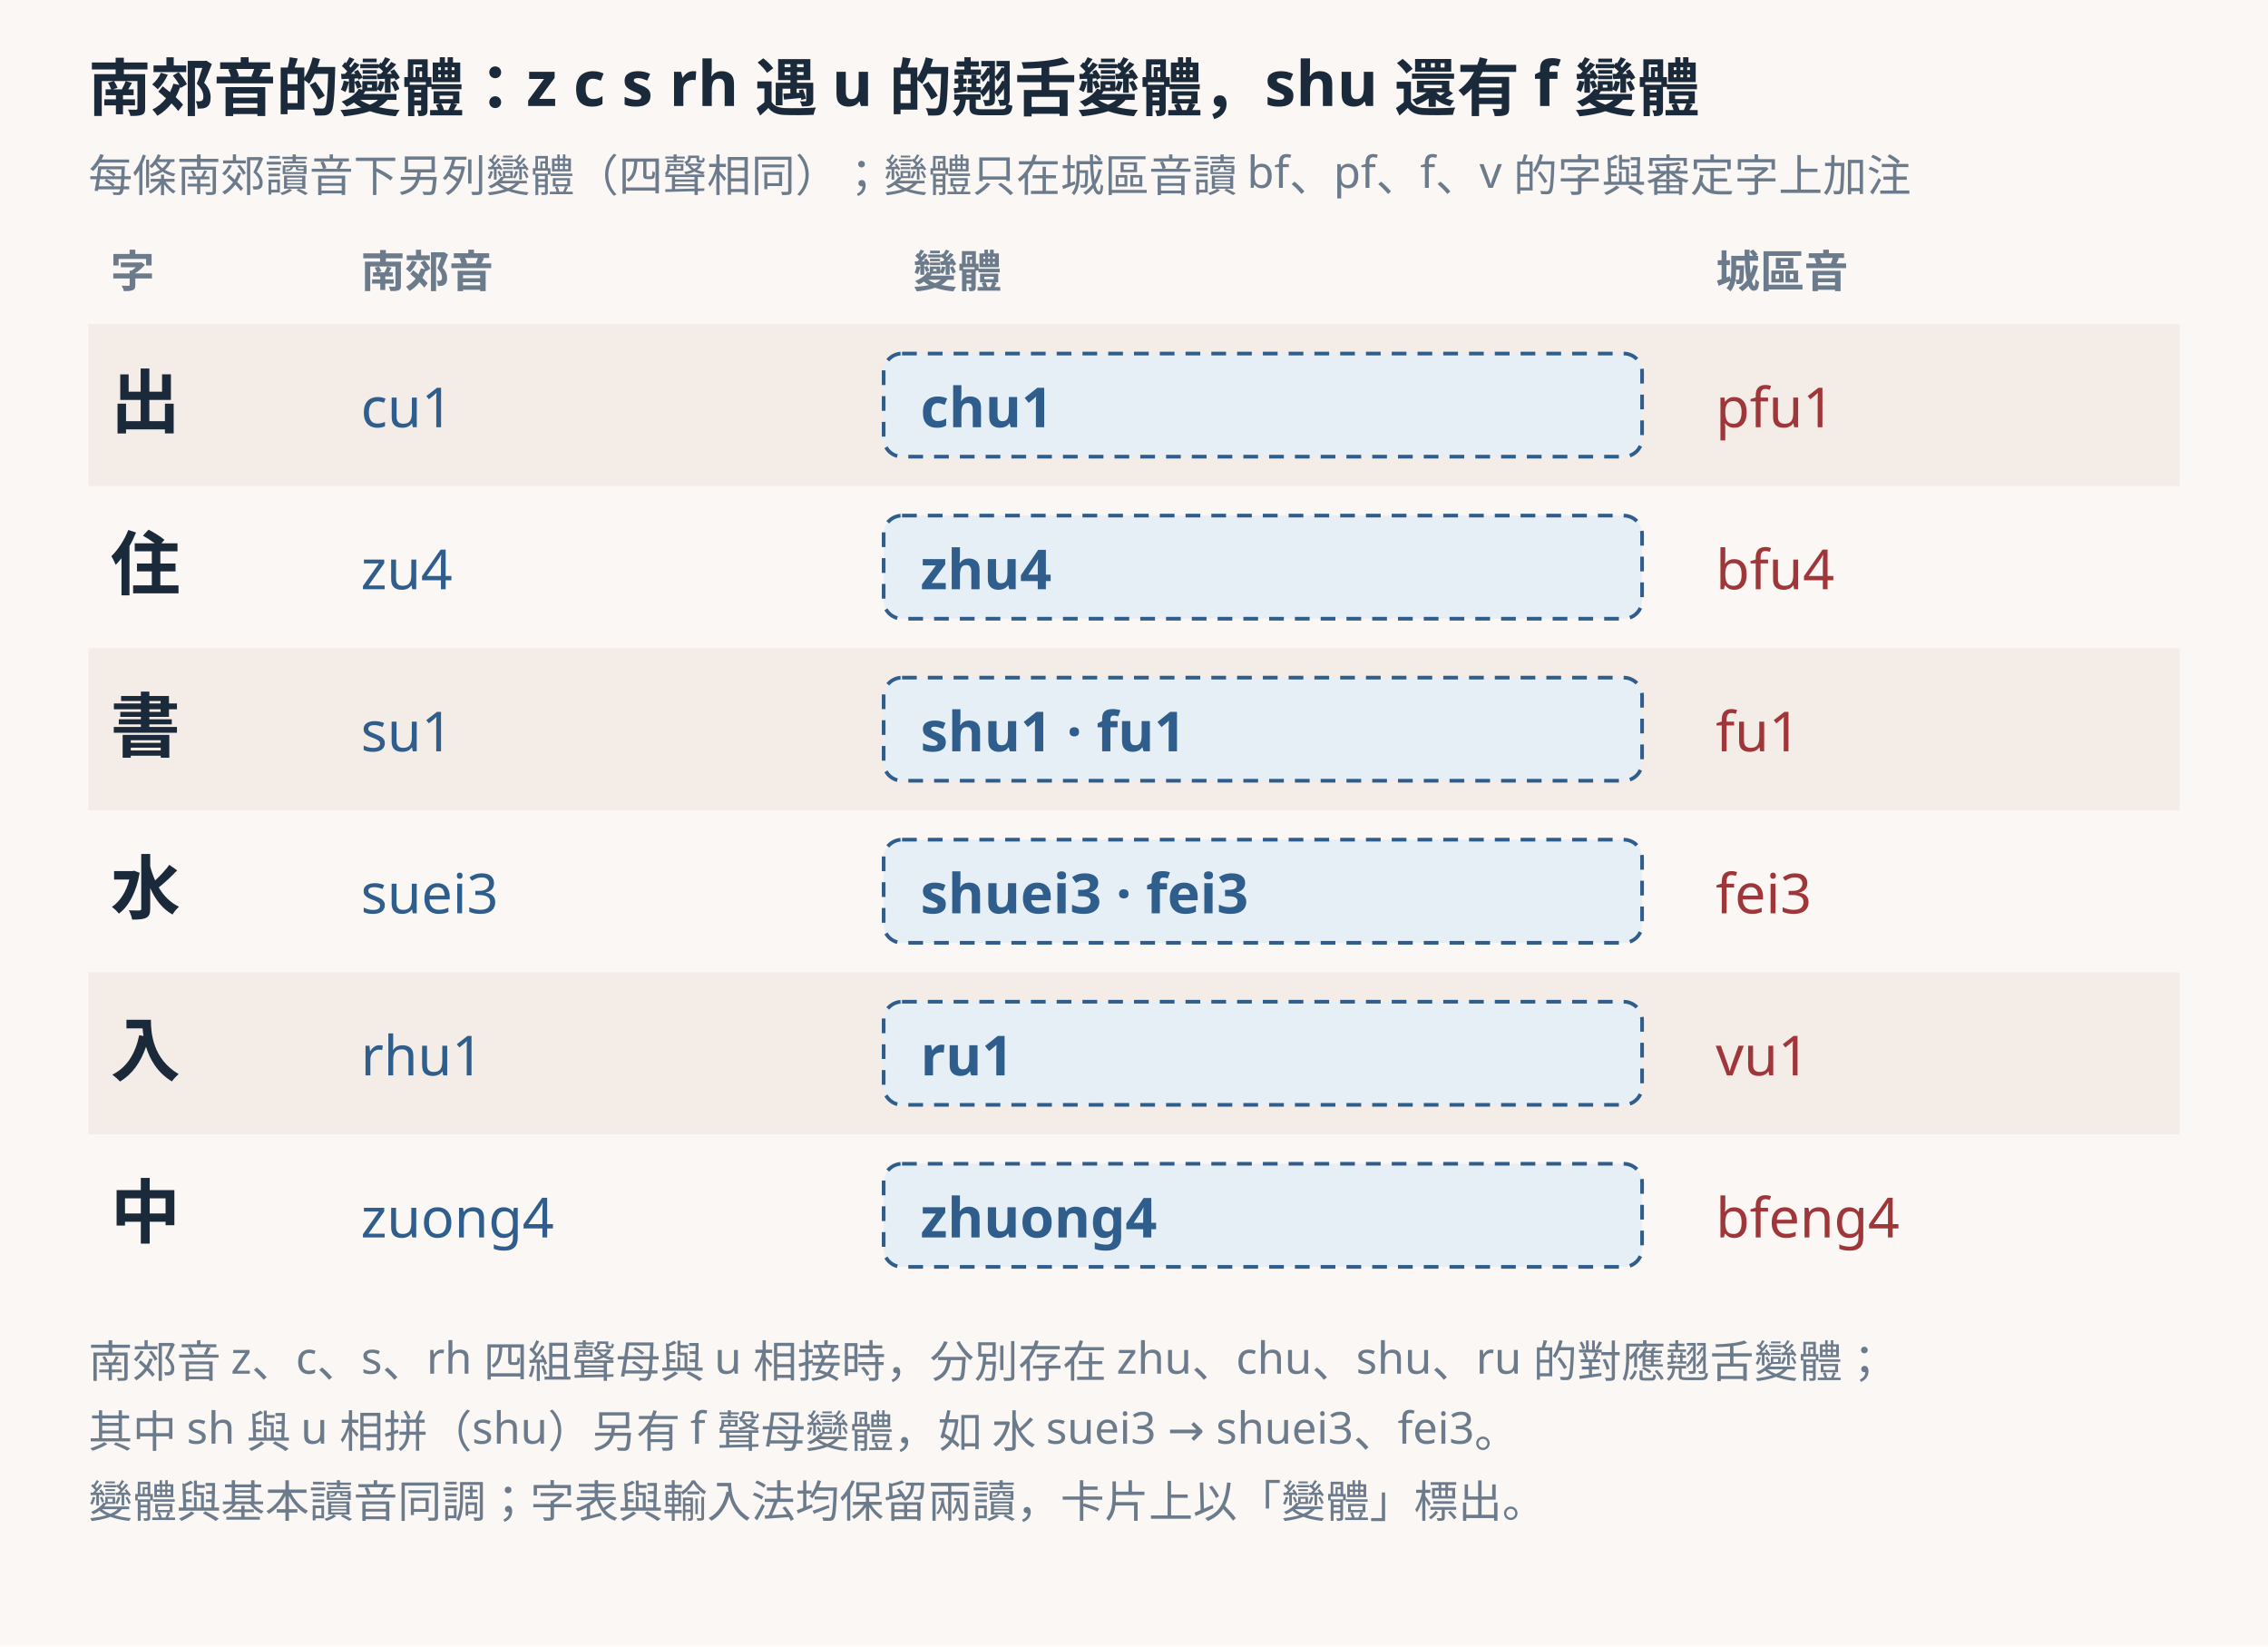
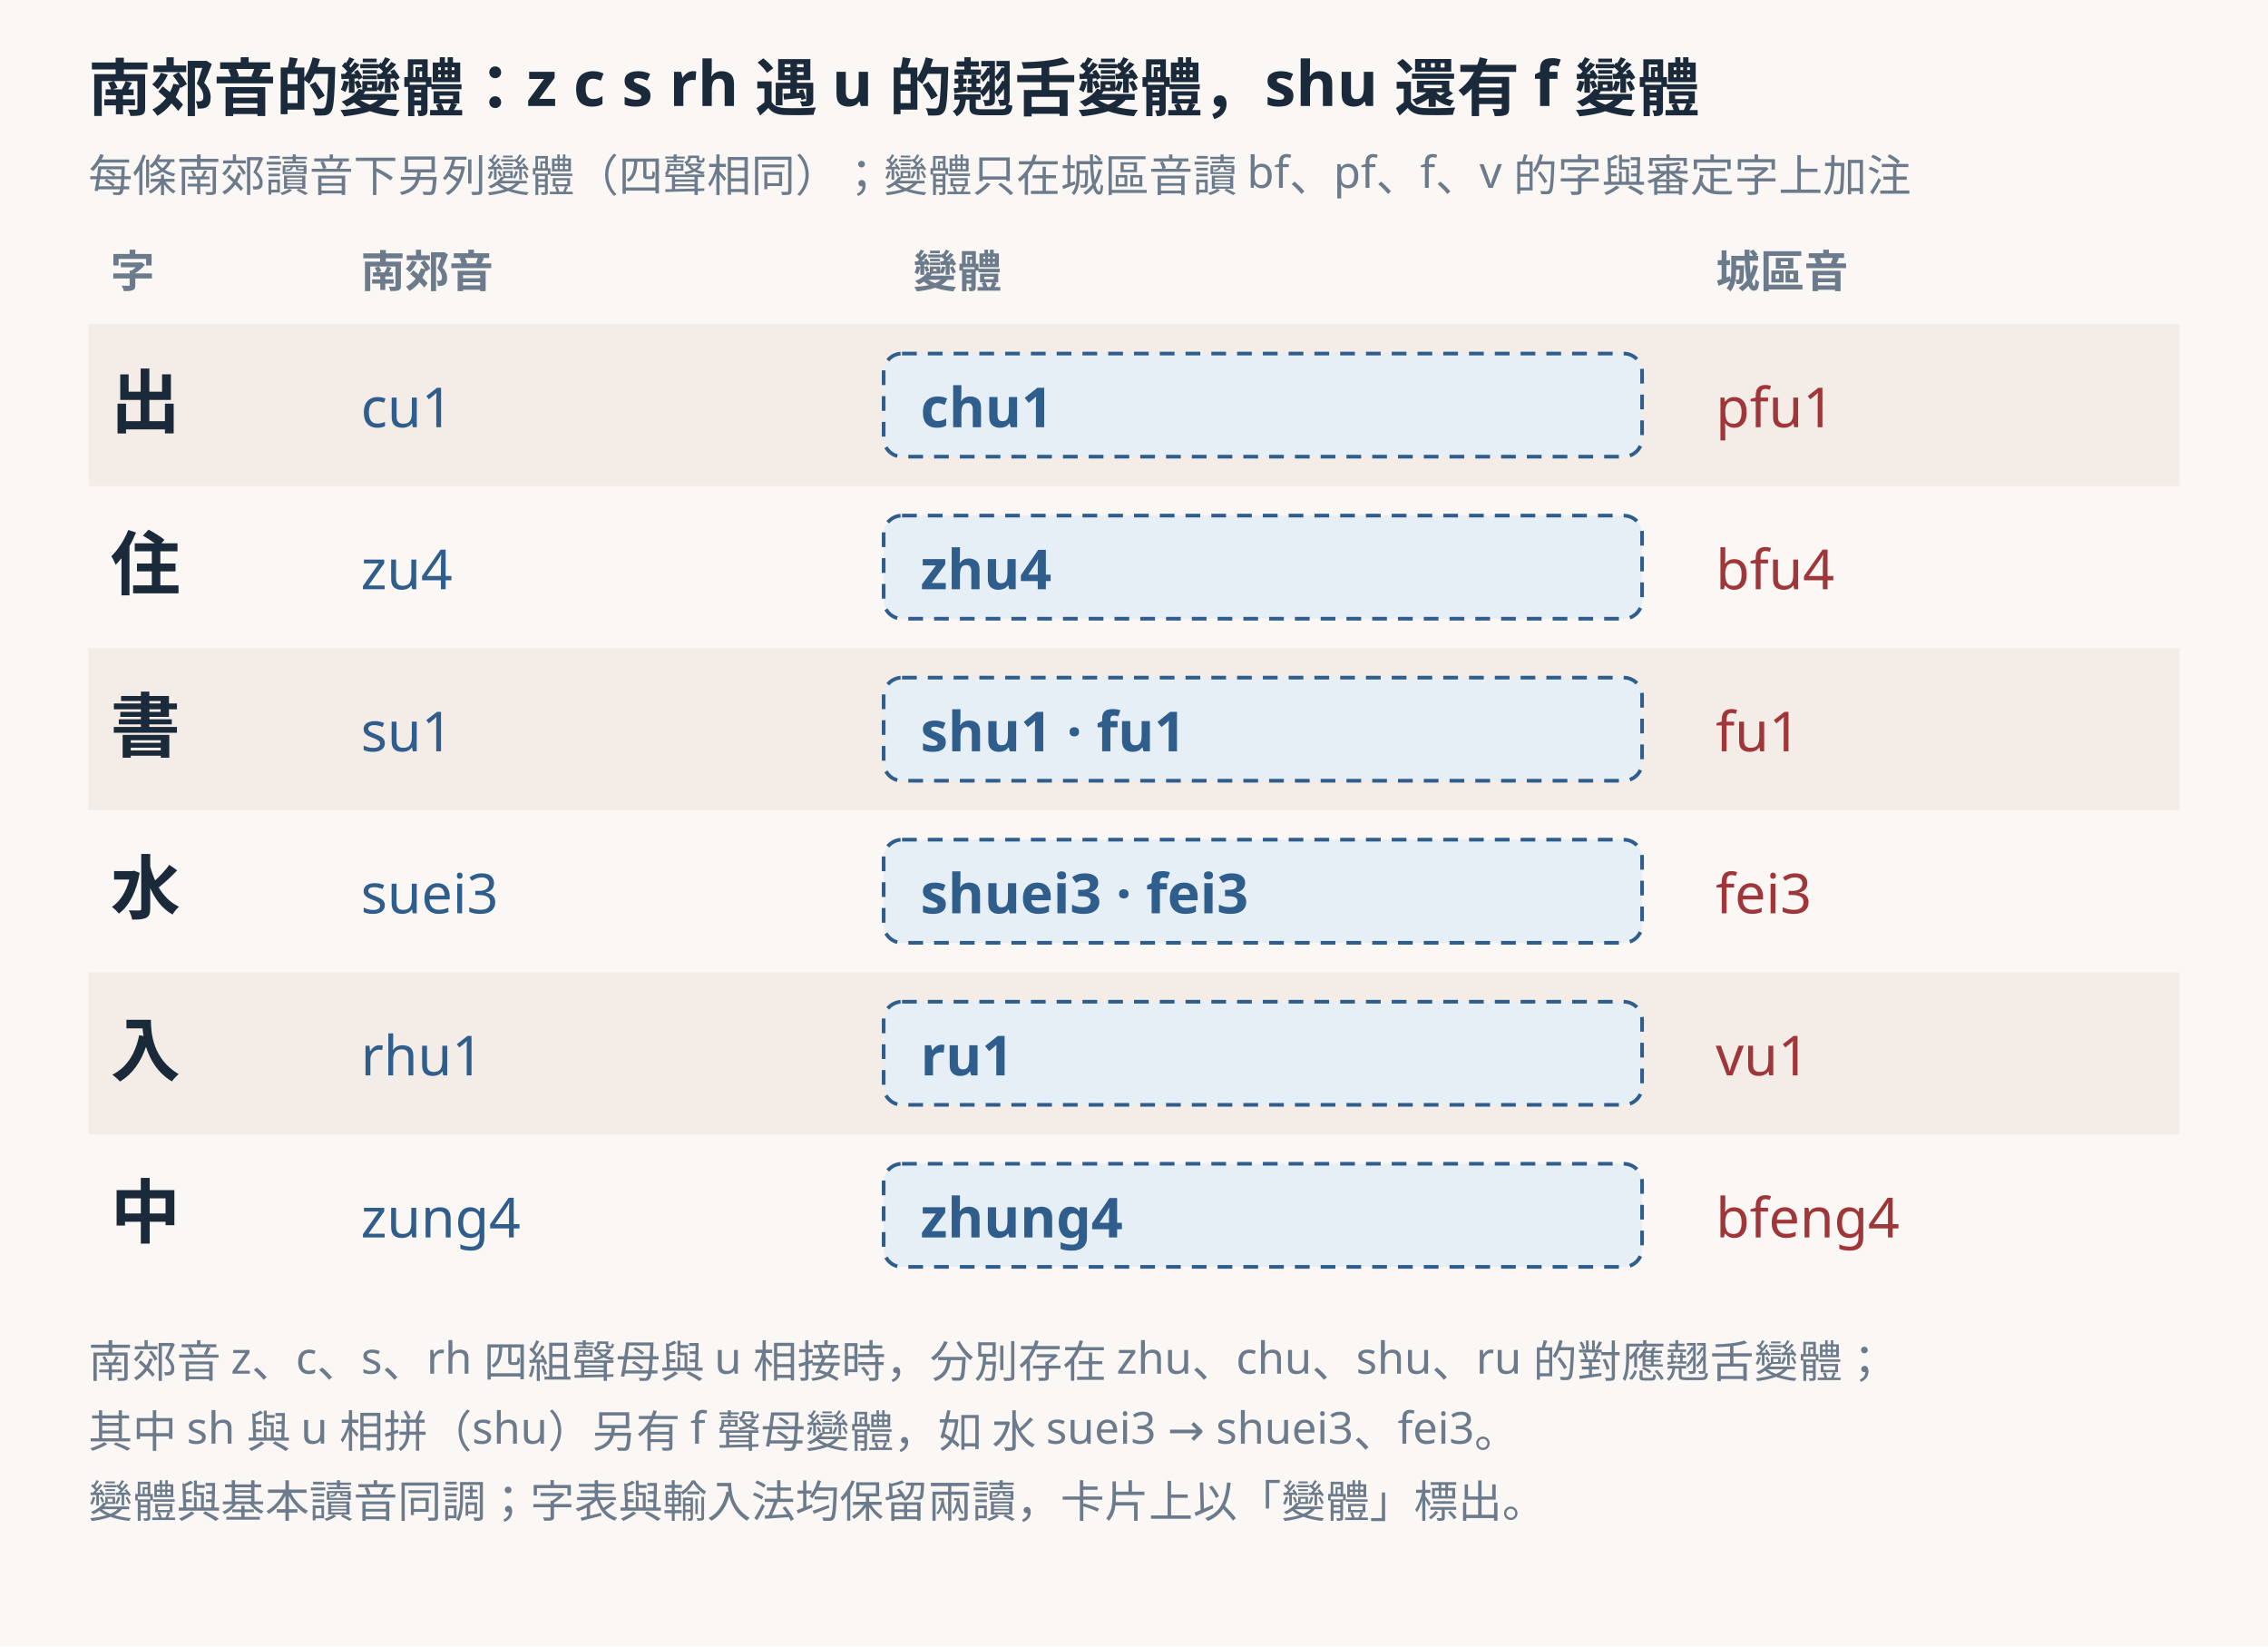
<svg xmlns="http://www.w3.org/2000/svg" width="616" height="447" viewBox="0 0 616 447" font-family="'Noto Sans TC','PingFang TC','Microsoft JhengHei','Noto Sans SC',sans-serif">
  <rect width="616" height="447" fill="#FBF7F4" />
  <text x="24" y="30" font-size="17" fill="#1b2a3a" font-weight="bold" text-anchor="start">南郊音的變體：z c s rh 遇 u 的翹舌變體，shu 還有 f 變體</text>
  <text x="24" y="52" font-size="12" fill="#6b7b8c" font-weight="normal" text-anchor="start">每條南郊讀音下另列變體（四聲相同）；變體只在城區音讀 bf、pf、f、v 的字與審定字上加注</text>
  <text x="30" y="78" font-size="12" fill="#6b7b8c" font-weight="bold" text-anchor="start">字</text>
  <text x="98" y="78" font-size="12" fill="#6b7b8c" font-weight="bold" text-anchor="start">南郊音</text>
  <text x="248" y="78" font-size="12" fill="#6b7b8c" font-weight="bold" text-anchor="start">變體</text>
  <text x="466" y="78" font-size="12" fill="#6b7b8c" font-weight="bold" text-anchor="start">城區音</text>
  <rect x="24" y="88" width="568" height="44" fill="#f4ece6" />
  <text x="30" y="116" font-size="19" fill="#1b2a3a" font-weight="bold" text-anchor="start">出</text>
  <text x="98" y="116" font-size="15" fill="#2f5d8c" font-weight="normal" text-anchor="start">cu1</text>
  <rect x="240" y="96" width="206" height="28" rx="5" fill="#e6eef6" stroke="#2f5d8c" stroke-dasharray="4 3" />
  <text x="250" y="116" font-size="15" fill="#2f5d8c" font-weight="bold" text-anchor="start">chu1</text>
  <text x="466" y="116" font-size="15" fill="#9f363a" font-weight="normal" text-anchor="start">pfu1</text>
  <text x="30" y="160" font-size="19" fill="#1b2a3a" font-weight="bold" text-anchor="start">住</text>
  <text x="98" y="160" font-size="15" fill="#2f5d8c" font-weight="normal" text-anchor="start">zu4</text>
  <rect x="240" y="140" width="206" height="28" rx="5" fill="#e6eef6" stroke="#2f5d8c" stroke-dasharray="4 3" />
  <text x="250" y="160" font-size="15" fill="#2f5d8c" font-weight="bold" text-anchor="start">zhu4</text>
  <text x="466" y="160" font-size="15" fill="#9f363a" font-weight="normal" text-anchor="start">bfu4</text>
  <rect x="24" y="176" width="568" height="44" fill="#f4ece6" />
  <text x="30" y="204" font-size="19" fill="#1b2a3a" font-weight="bold" text-anchor="start">書</text>
  <text x="98" y="204" font-size="15" fill="#2f5d8c" font-weight="normal" text-anchor="start">su1</text>
  <rect x="240" y="184" width="206" height="28" rx="5" fill="#e6eef6" stroke="#2f5d8c" stroke-dasharray="4 3" />
  <text x="250" y="204" font-size="15" fill="#2f5d8c" font-weight="bold" text-anchor="start">shu1 · fu1</text>
  <text x="466" y="204" font-size="15" fill="#9f363a" font-weight="normal" text-anchor="start">fu1</text>
  <text x="30" y="248" font-size="19" fill="#1b2a3a" font-weight="bold" text-anchor="start">水</text>
  <text x="98" y="248" font-size="15" fill="#2f5d8c" font-weight="normal" text-anchor="start">suei3</text>
  <rect x="240" y="228" width="206" height="28" rx="5" fill="#e6eef6" stroke="#2f5d8c" stroke-dasharray="4 3" />
  <text x="250" y="248" font-size="15" fill="#2f5d8c" font-weight="bold" text-anchor="start">shuei3 · fei3</text>
  <text x="466" y="248" font-size="15" fill="#9f363a" font-weight="normal" text-anchor="start">fei3</text>
  <rect x="24" y="264" width="568" height="44" fill="#f4ece6" />
  <text x="30" y="292" font-size="19" fill="#1b2a3a" font-weight="bold" text-anchor="start">入</text>
  <text x="98" y="292" font-size="15" fill="#2f5d8c" font-weight="normal" text-anchor="start">rhu1</text>
  <rect x="240" y="272" width="206" height="28" rx="5" fill="#e6eef6" stroke="#2f5d8c" stroke-dasharray="4 3" />
  <text x="250" y="292" font-size="15" fill="#2f5d8c" font-weight="bold" text-anchor="start">ru1</text>
  <text x="466" y="292" font-size="15" fill="#9f363a" font-weight="normal" text-anchor="start">vu1</text>
  <text x="30" y="336" font-size="19" fill="#1b2a3a" font-weight="bold" text-anchor="start">中</text>
-   <text x="98" y="336" font-size="15" fill="#2f5d8c" font-weight="normal" text-anchor="start">zuong4</text>
+   <text x="98" y="336" font-size="15" fill="#2f5d8c" font-weight="normal" text-anchor="start">zung4</text>
  <rect x="240" y="316" width="206" height="28" rx="5" fill="#e6eef6" stroke="#2f5d8c" stroke-dasharray="4 3" />
-   <text x="250" y="336" font-size="15" fill="#2f5d8c" font-weight="bold" text-anchor="start">zhuong4</text>
+   <text x="250" y="336" font-size="15" fill="#2f5d8c" font-weight="bold" text-anchor="start">zhung4</text>
  <text x="466" y="336" font-size="15" fill="#9f363a" font-weight="normal" text-anchor="start">bfeng4</text>
  <text x="24" y="374" font-size="12" fill="#6b7b8c" font-weight="normal" text-anchor="start">南郊音 z、c、s、rh 四組聲母與 u 相接時，分別存在 zhu、chu、shu、ru 的對應翹舌變體；</text>
  <text x="24" y="393" font-size="12" fill="#6b7b8c" font-weight="normal" text-anchor="start">其中 sh 與 u 相拼（shu）另有 f 聲母變體，如 水 suei3 → shuei3、fei3。</text>
  <text x="24" y="412" font-size="12" fill="#6b7b8c" font-weight="normal" text-anchor="start">變體與基本讀音同調；字表與輸入法均保留兩讀，卡片上以「變體」標出。</text>
</svg>
